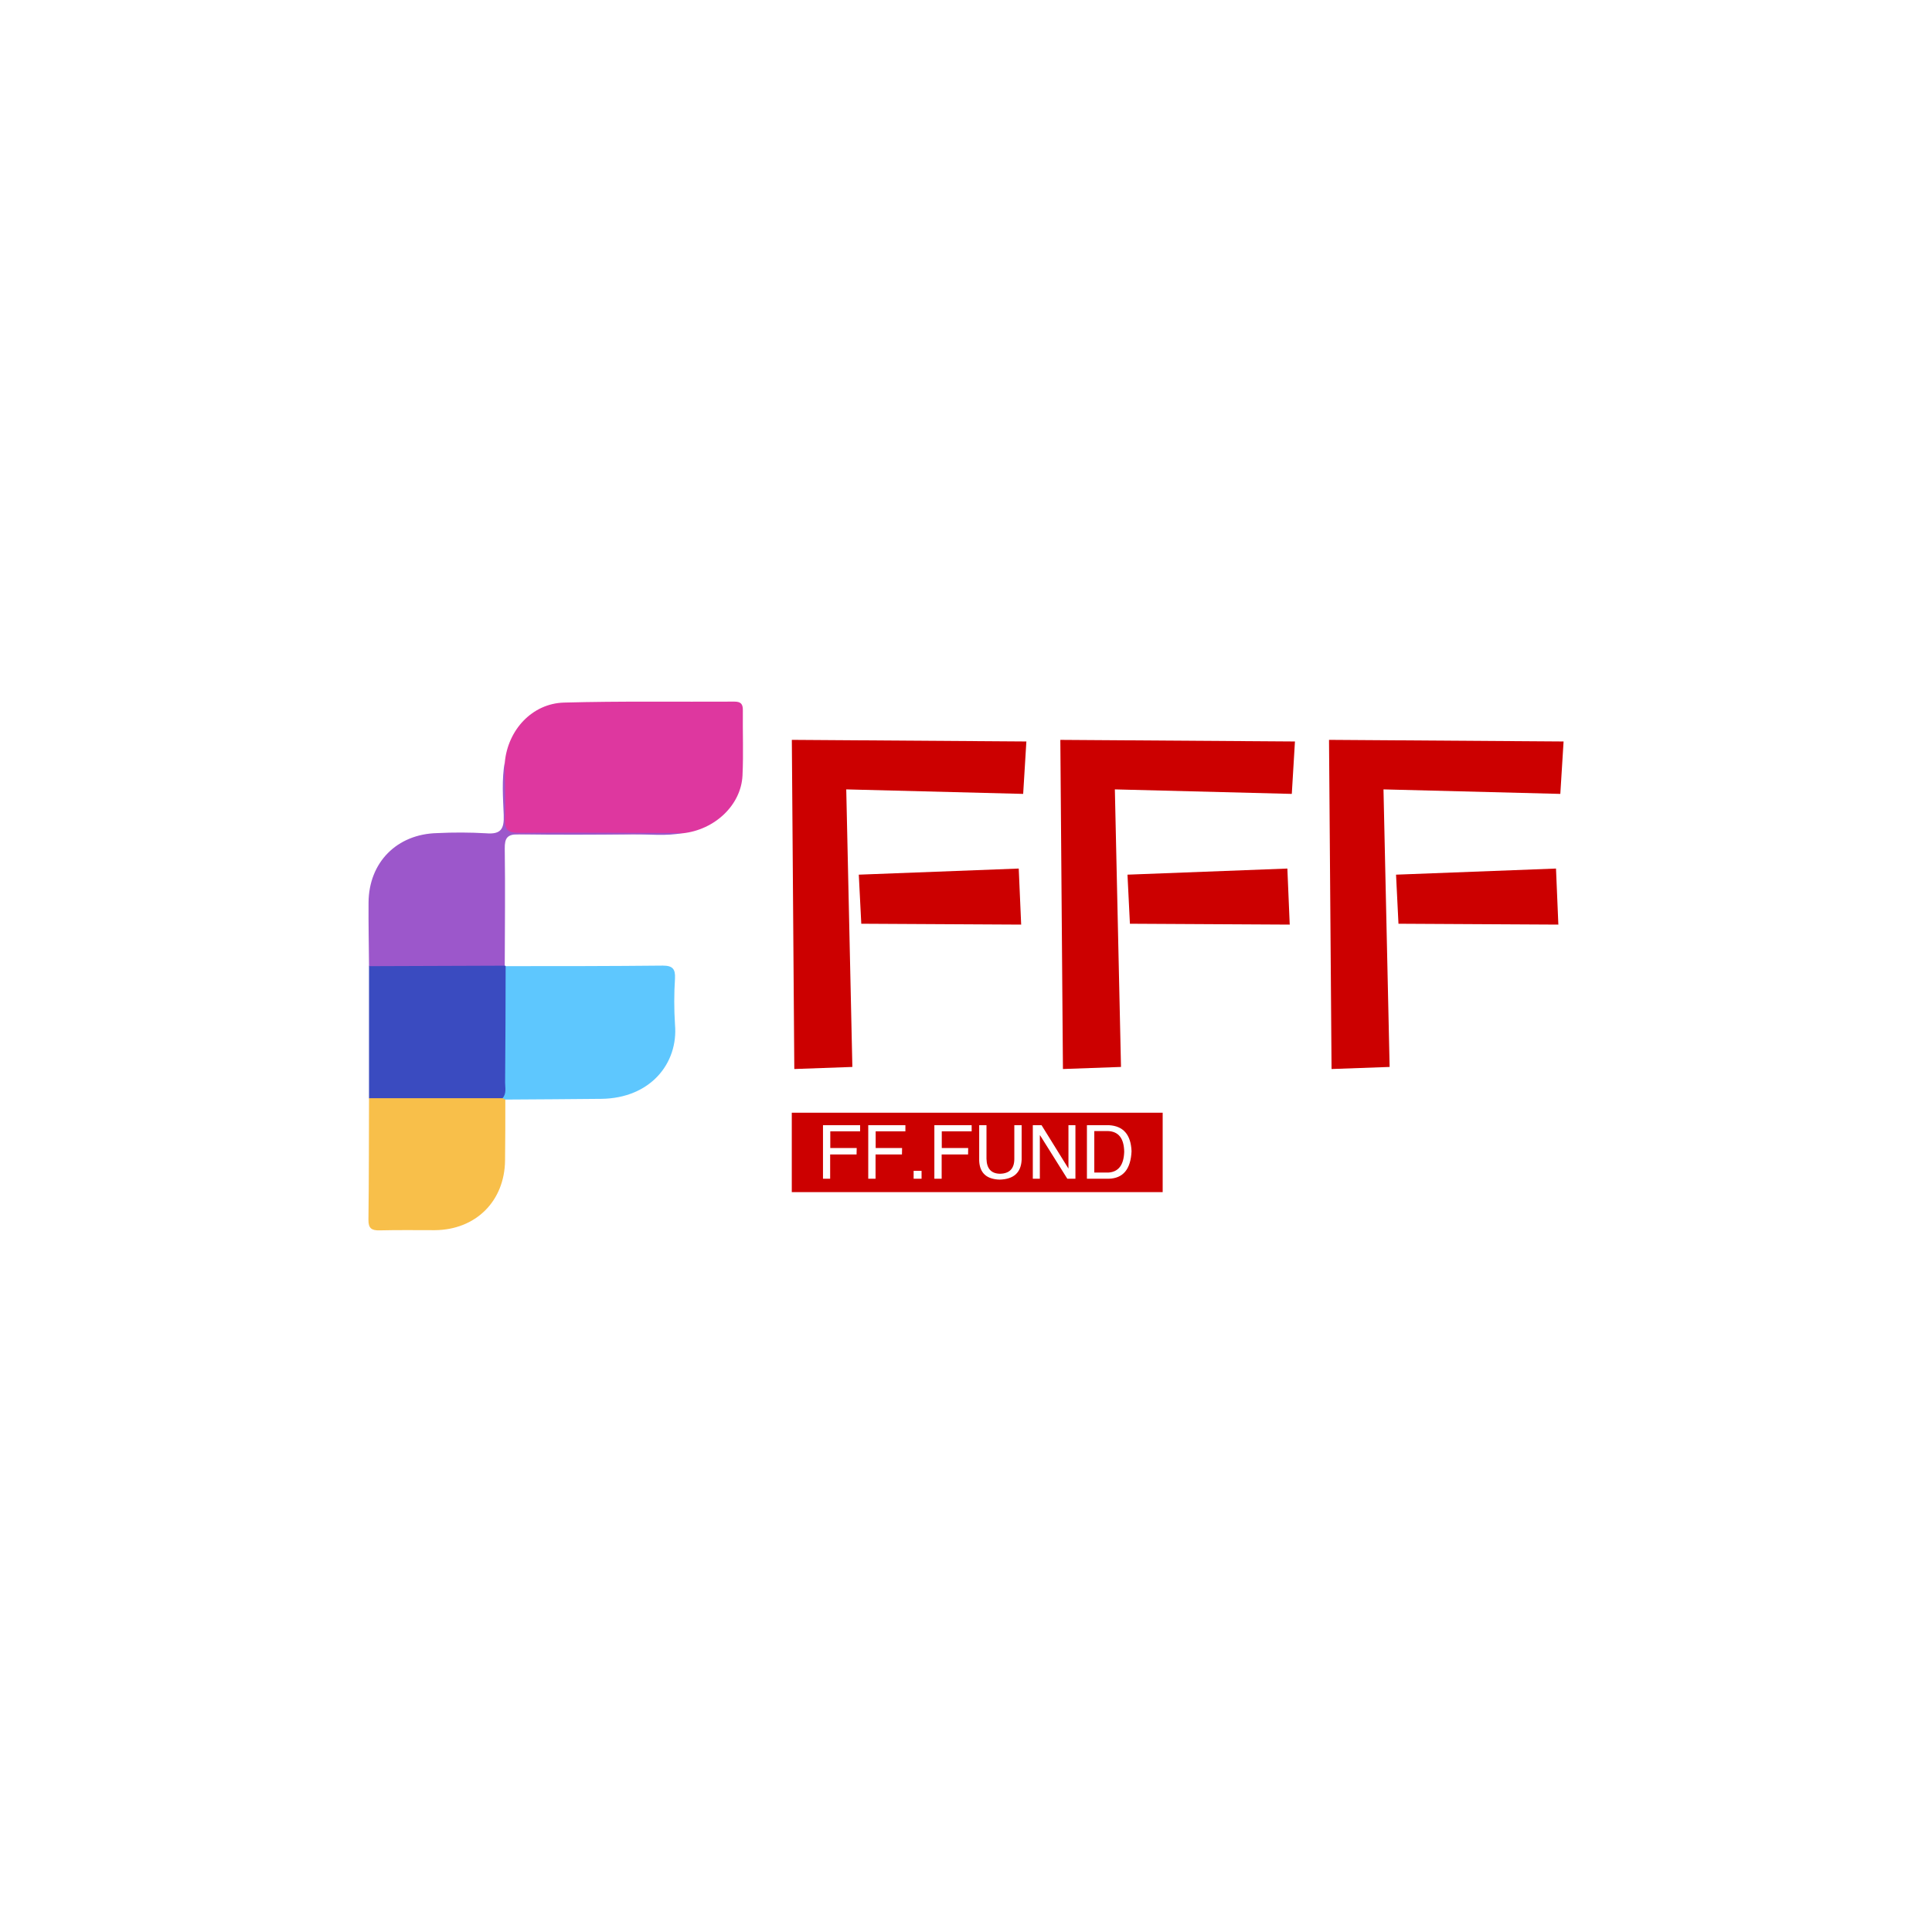
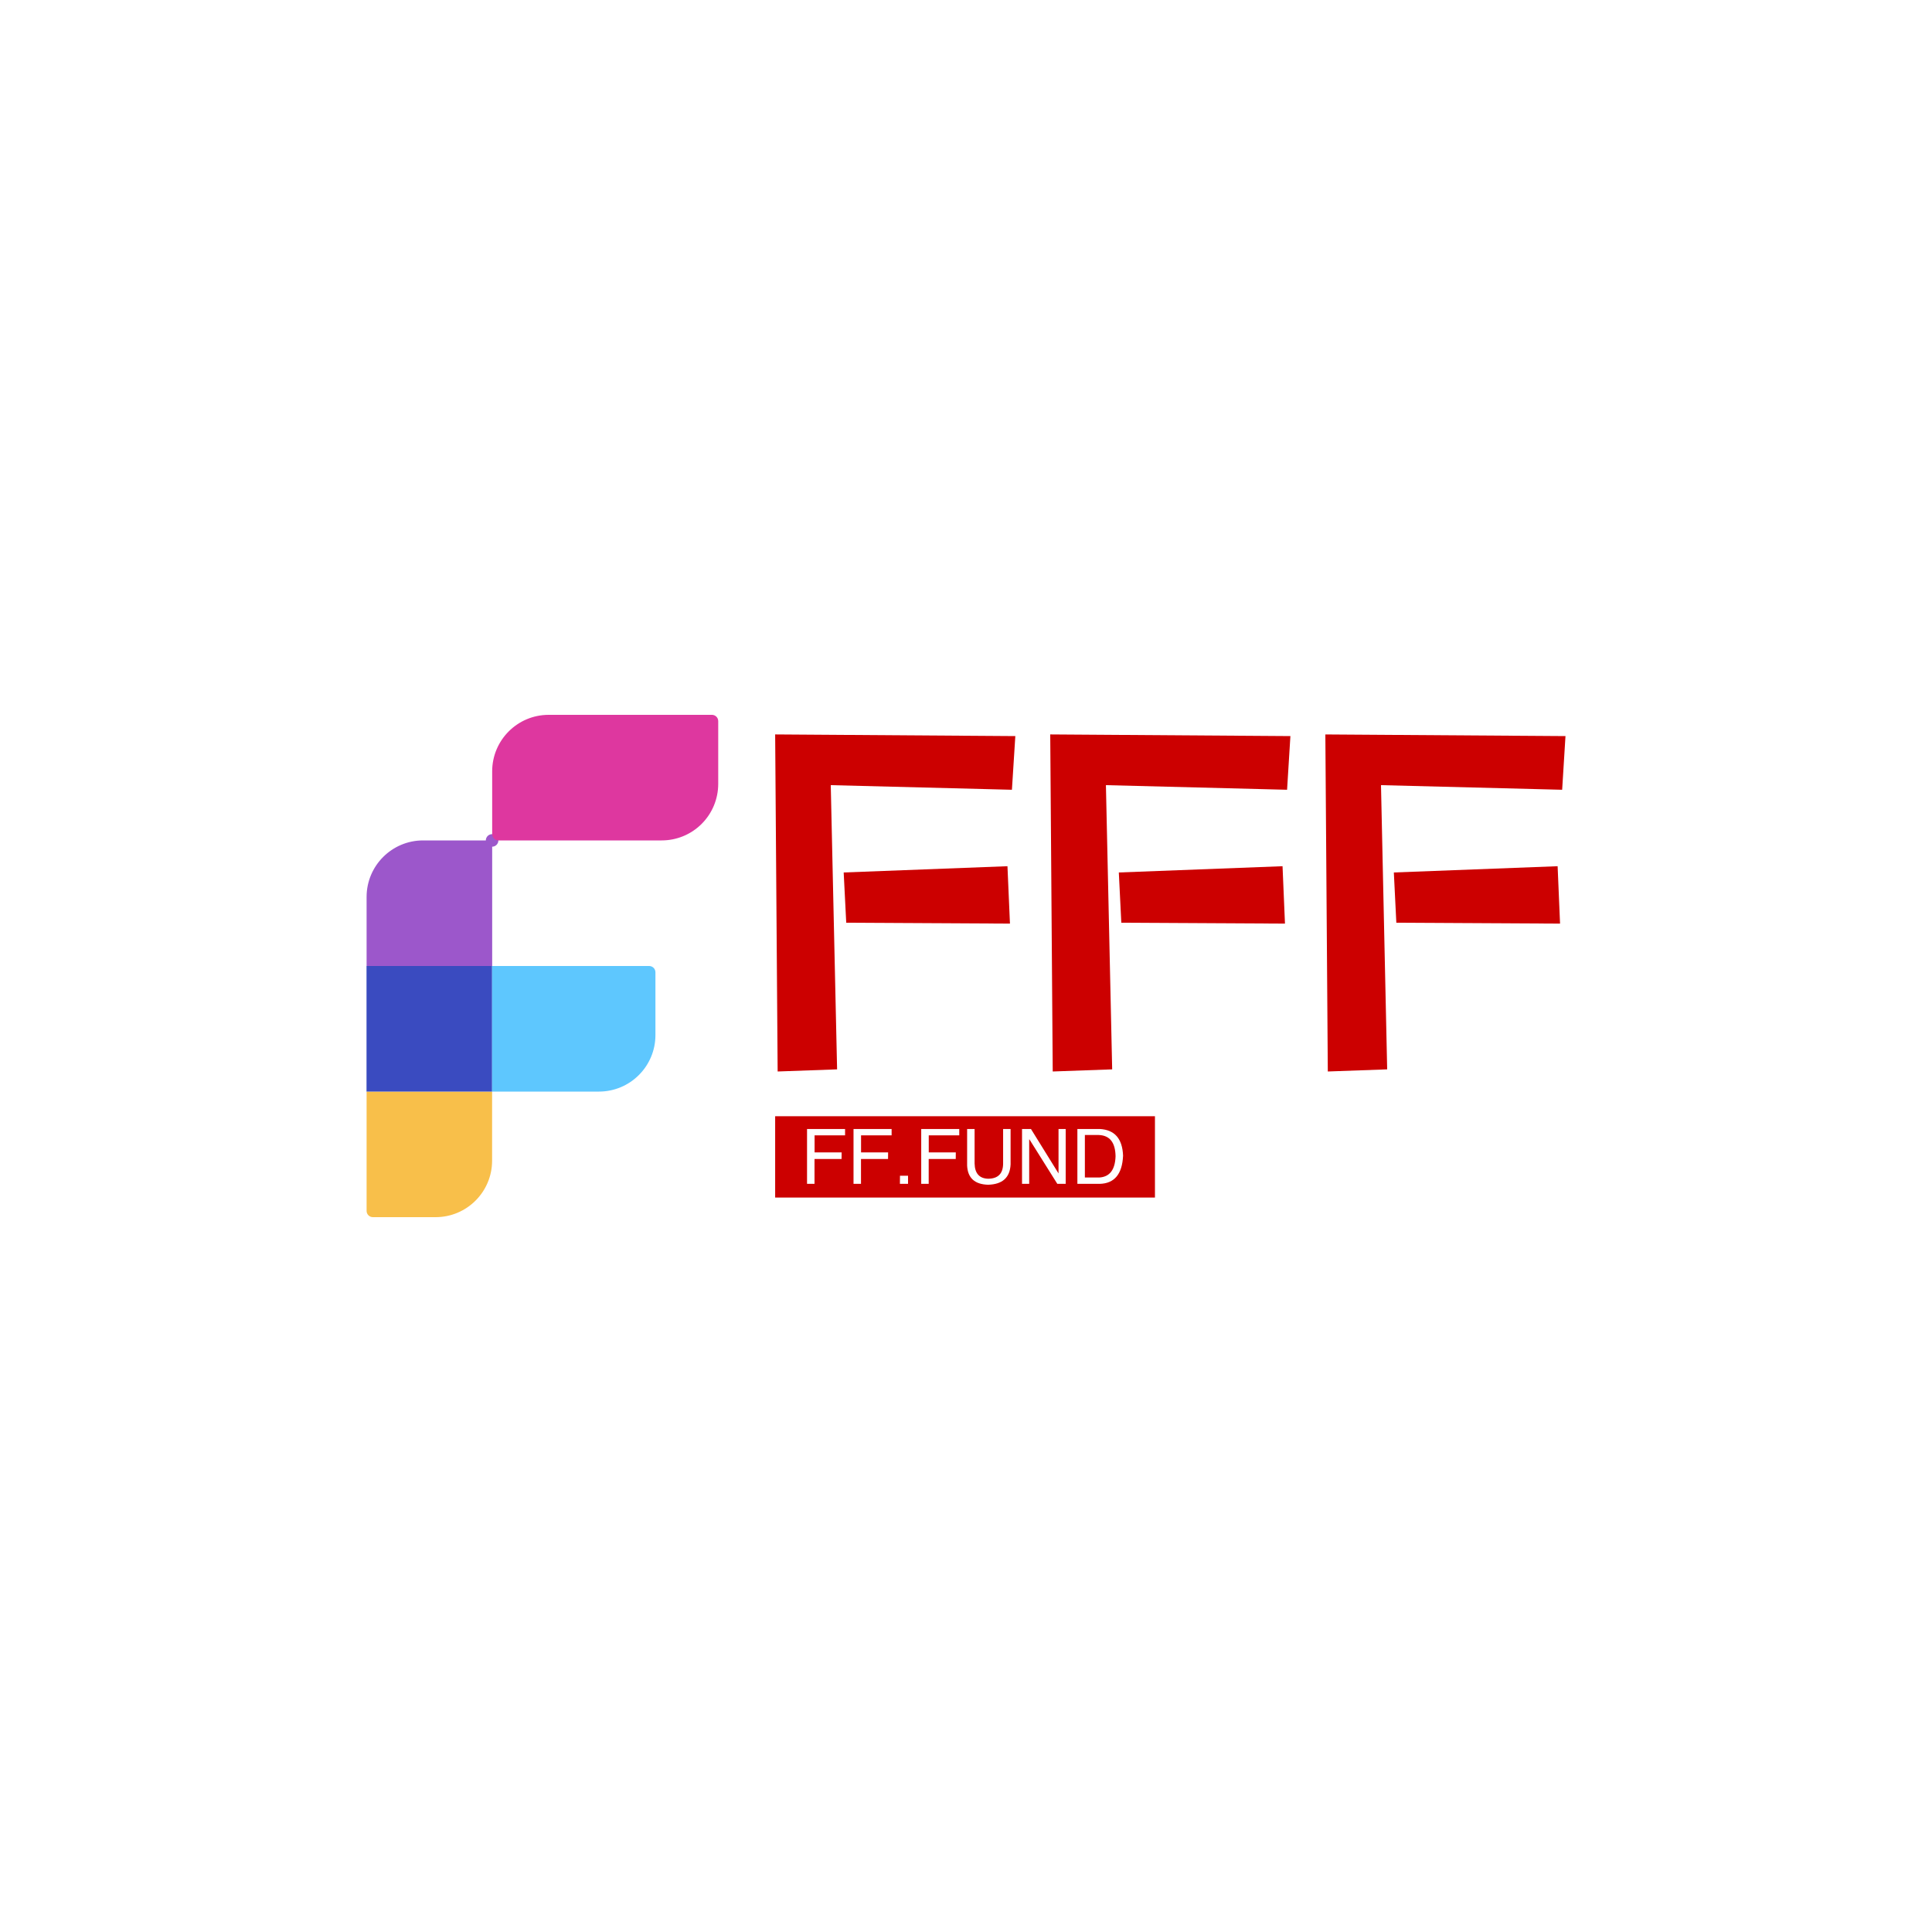
- <svg xmlns="http://www.w3.org/2000/svg" id="图层_1" data-name="图层 1" viewBox="0 0 1024 1024">
+ <svg xmlns="http://www.w3.org/2000/svg" id="图层_1" data-name="图层 1" viewBox="0 0 1000 1000">
  <defs>
-     <style>.cls-1{fill:#de379f;}.cls-2{fill:#5ec7fe;}.cls-3{fill:#3a4bc0;}.cls-4{fill:#9c57cb;}.cls-5{fill:#f8bf4a;}.cls-6{fill:#c00;}.cls-7{fill:#feffff;}</style>
+     <style>.cls-1{fill:#c00;}.cls-2{fill:#feffff;}.cls-3{fill:#f8bf4a;}.cls-4{fill:#3a4bc0;}.cls-5{fill:#9c57cb;}.cls-6{fill:#de379f;}.cls-7{fill:#5ec7fe;}</style>
  </defs>
-   <path class="cls-1" d="M267.57,404c1.61-17.13,14.47-31.15,31.38-31.62,30.08-.83,60.27-.34,90.32-.51,3.47,0,4.51,1.35,4.46,4.65-.14,11.52.36,23.06-.19,34.55-.77,15.68-14.71,28.77-31.7,30.59-30,1-60.06.13-90.08.47-3.24,0-4.77-1.06-4.66-4.5C267.46,426.42,266.57,415.19,267.57,404Z" />
-   <path class="cls-2" d="M268,512.08c27.75,0,55.53,0,83.27-.29,5.34,0,6.72,1.86,6.49,6.83a190.23,190.23,0,0,0,0,24.35c1.82,20.69-13.11,39.13-39,39.44-17,.2-34.08.25-51,.38a1.41,1.41,0,0,1-1.95-.43,1.45,1.45,0,0,1-.23-.68c-.5-20.82-.19-41.63-.11-62.46C265.56,516.64,265.77,514,268,512.08Z" />
-   <path class="cls-3" d="M268,512.08c0,20.56-.13,41.13-.28,61.68,0,2.78.83,5.78-1.31,8.25-2.05,3.73-5.77,3.24-9.05,3.24q-26.31.3-52.67,0c-3.25,0-7,.28-9.11-3.24v-70c2.52-2.37,5.7-2.49,8.85-2.5q27.49-.15,55,0c2.87,0,5.81,0,8.11,2.22Z" />
-   <path class="cls-4" d="M267.59,511.83l-72,.26c-.08-11.24-.34-22.48-.25-33.71.13-21.3,15-36.34,36.43-36.82a242.65,242.65,0,0,1,25.87.1c7.91.67,9.63-2.34,9.34-9.74-.38-9.31-1.11-18.75.56-28.05,0,10.2.44,20.38.1,30.55-.19,5.64,1.95,7,7.26,7,29-.15,57.95,0,86.92.11-8.8,1.72-17.68.6-26.52.68-20.13.21-40.27.29-60.4,0-6-.11-7.44,1.9-7.37,7.6.29,20.69.06,41.34,0,62Z" />
-   <path class="cls-5" d="M195.58,582.06h70.83l1.42.76c0,10.73,0,21.46-.14,32.2-.23,21.66-15.55,36.87-37.34,37-9.74,0-19.39-.14-29.07.1-4.24.1-6.07-1-6-5.63C195.55,625.09,195.52,603.53,195.58,582.06Z" />
-   <path class="cls-6" d="M421,566.6l30.77-1.1-3.24-147.11,93.77,2.39L544,393l-124.31-.86Zm35.5-77,84.74.46-1.29-29.71-84.77,3.24Zm106.88,77,30.77-1.1-3.25-147.11,93.78,2.39L686.35,393,562,392.15Zm35.5-77,84.7.46-1.25-29.71-84.74,3.24Zm106.87,77,30.78-1.1-3.25-147.11L827,420.78,828.73,393l-124.32-.86Zm35.47-77,84.74.46-1.25-29.71-84.78,3.24Z" />
-   <rect class="cls-6" x="419.66" y="589.76" width="196.58" height="42.09" />
-   <path class="cls-7" d="M454,611.89h-14v12.87H436.2V596.37h19.68v3.27H440.07v8.84h14Zm24.06,0h-14v12.87h-3.87V596.37h19.69v3.27H464.12v8.84h14Zm6.18,8.67h4.21v4.2h-4.21Zm28.86-8.67h-14v12.87h-3.87V596.37H515v3.27H499.16v8.84h14Zm24.51,2.31V596.37h3.88v18.3q-.46,10.25-11.65,10.55h0q-10.39-.3-10.85-9.92h0V596.37h3.87V614.2q.17,7.78,7.14,7.91h0q7.62-.14,7.61-7.91Zm14.43-17.83,14.26,23v-23H570v28.39H565.7l-14.42-23h-.14v23h-3.73V596.37Zm35.5,28.39H576.09V596.37h11.65q11.47.63,12,13.8h0q-.63,14.3-12.12,14.59Zm-.46-25.28H580v22h7.45q8.07-.51,8.4-11h0q-.16-10.72-8.7-11Z" />
+   <g id="Title">
+     <path class="cls-1" d="M402.51,554.6l30.77-1.1L430,406.39l93.77,2.39L525.53,381l-124.31-.86Zm35.5-77,84.74.46-1.29-29.71-84.77,3.24Zm106.88,77,30.77-1.1-3.24-147.11,93.77,2.39L667.91,381l-124.31-.86Zm35.5-77,84.71.46-1.26-29.71-84.74,3.24Zm106.88,77L718,553.5,714.8,406.39l93.77,2.39L810.29,381,686,380.15Zm35.47-77,84.74.46-1.26-29.71-84.77,3.24Z" />
+     <rect class="cls-1" x="401.22" y="577.76" width="196.58" height="42.09" />
+     <path class="cls-2" d="M435.59,599.89h-14v12.87h-3.87V584.37h19.69v3.27H421.63v8.84h14Zm24.06,0h-14v12.87h-3.87V584.37H461.5v3.27H445.68v8.84h14Zm6.18,8.67H470v4.2h-4.21Zm28.86-8.67h-14v12.87h-3.87V584.37h19.69v3.27H480.72v8.84h14Zm24.52,2.31V584.37h3.87v18.3q-.47,10.25-11.65,10.55h0q-10.4-.3-10.85-9.92h0V584.37h3.87V602.2q.17,7.78,7.15,7.91h0q7.6-.14,7.61-7.91Zm14.42-17.83,14.26,23v-23h3.71v28.39h-4.33l-14.43-23h-.13v23H529V584.37Zm35.51,28.39H557.65V584.37H569.3q11.49.63,12,13.8h0q-.63,14.3-12.11,14.59Zm-.47-25.28h-7.14v22H569q8.07-.51,8.41-11h0q-.17-10.72-8.71-11Z" />
+   </g>
+   <g id="Logo">
+     <path class="cls-3" d="M189.71,565h65a0,0,0,0,1,0,0v35.75A29.25,29.25,0,0,1,225.46,630H193a3.25,3.25,0,0,1-3.25-3.25V565A0,0,0,0,1,189.71,565Z" />
+     <rect class="cls-4" x="189.71" y="500" width="65" height="65" />
+     <path class="cls-5" d="M219,435h32.5a3.25,3.25,0,0,1,3.25,3.25V500a0,0,0,0,1,0,0h-65a0,0,0,0,1,0,0V464.25A29.25,29.25,0,0,1,219,435Z" />
+     <rect class="cls-5" x="251.46" y="431.75" width="6.5" height="6.5" rx="3.25" />
+     <path class="cls-6" d="M284,370h84.5a3.25,3.25,0,0,1,3.25,3.25v32.5A29.25,29.25,0,0,1,342.46,435H258a3.25,3.25,0,0,1-3.25-3.25v-32.5A29.25,29.25,0,0,1,284,370Z" />
+     <path class="cls-7" d="M254.71,500H336a3.25,3.25,0,0,1,3.25,3.25v32.5A29.25,29.25,0,0,1,310,565H254.71a0,0,0,0,1,0,0V500A0,0,0,0,1,254.71,500Z" />
+   </g>
</svg>
